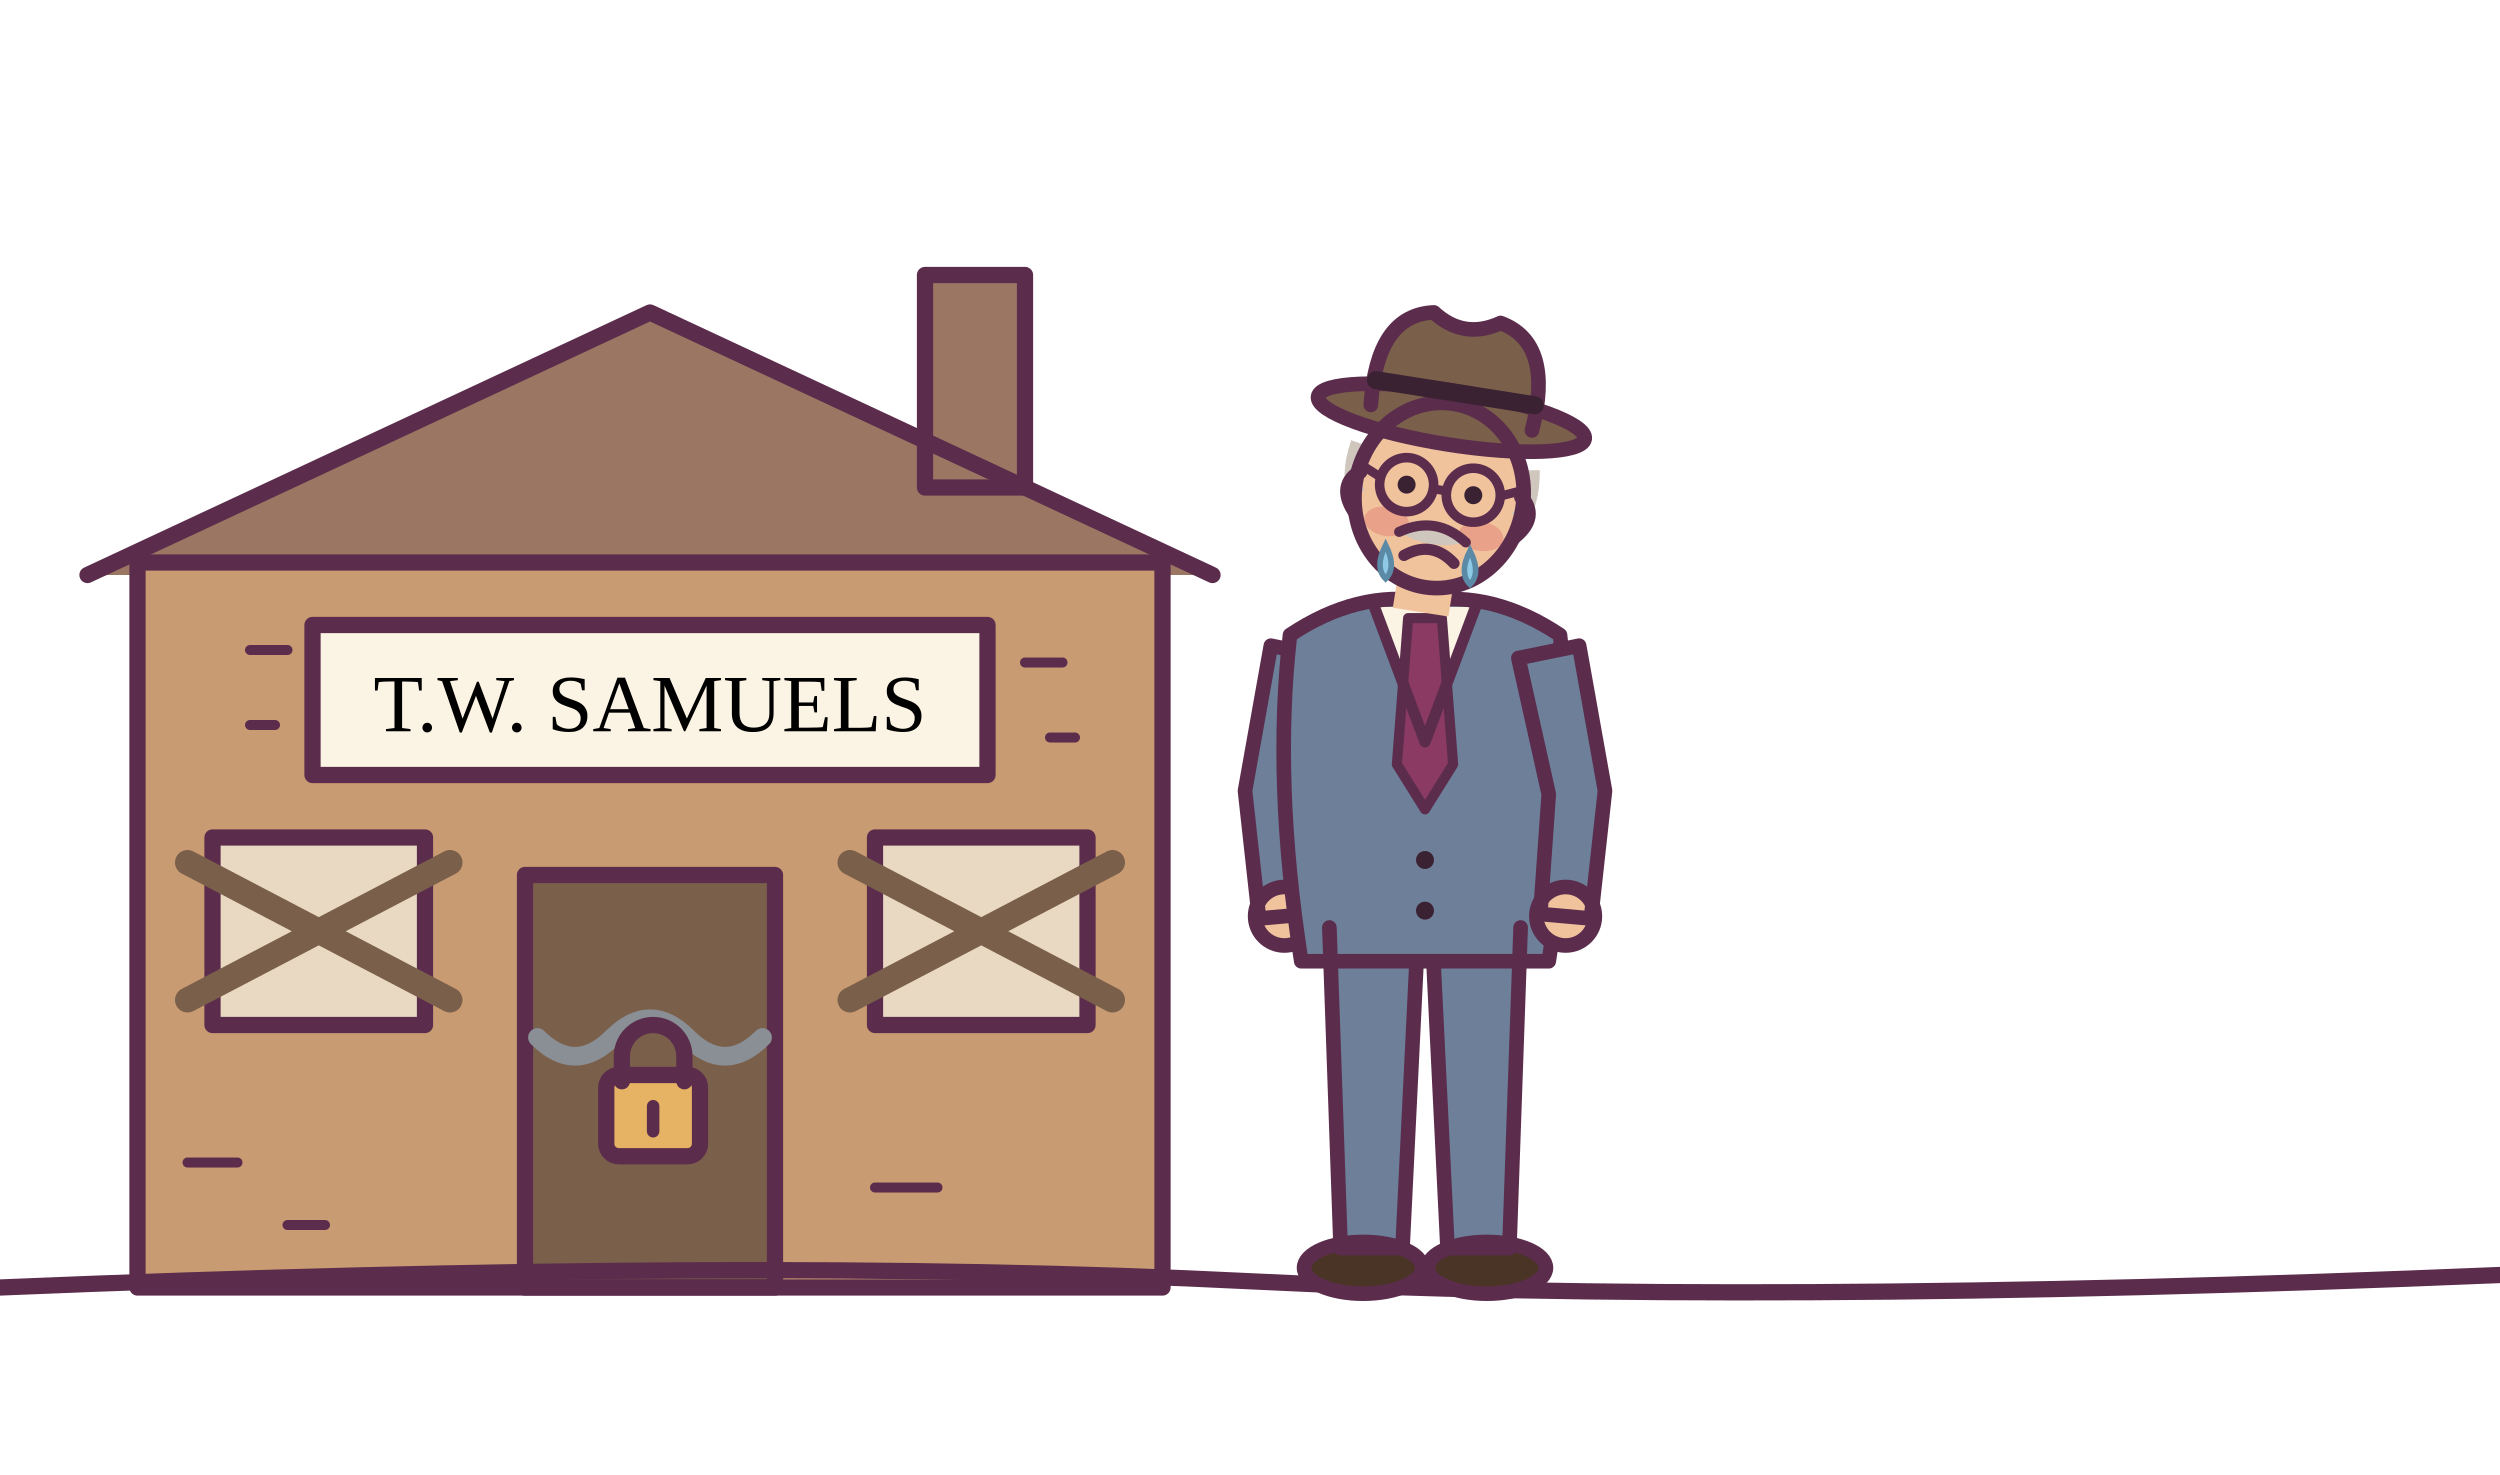
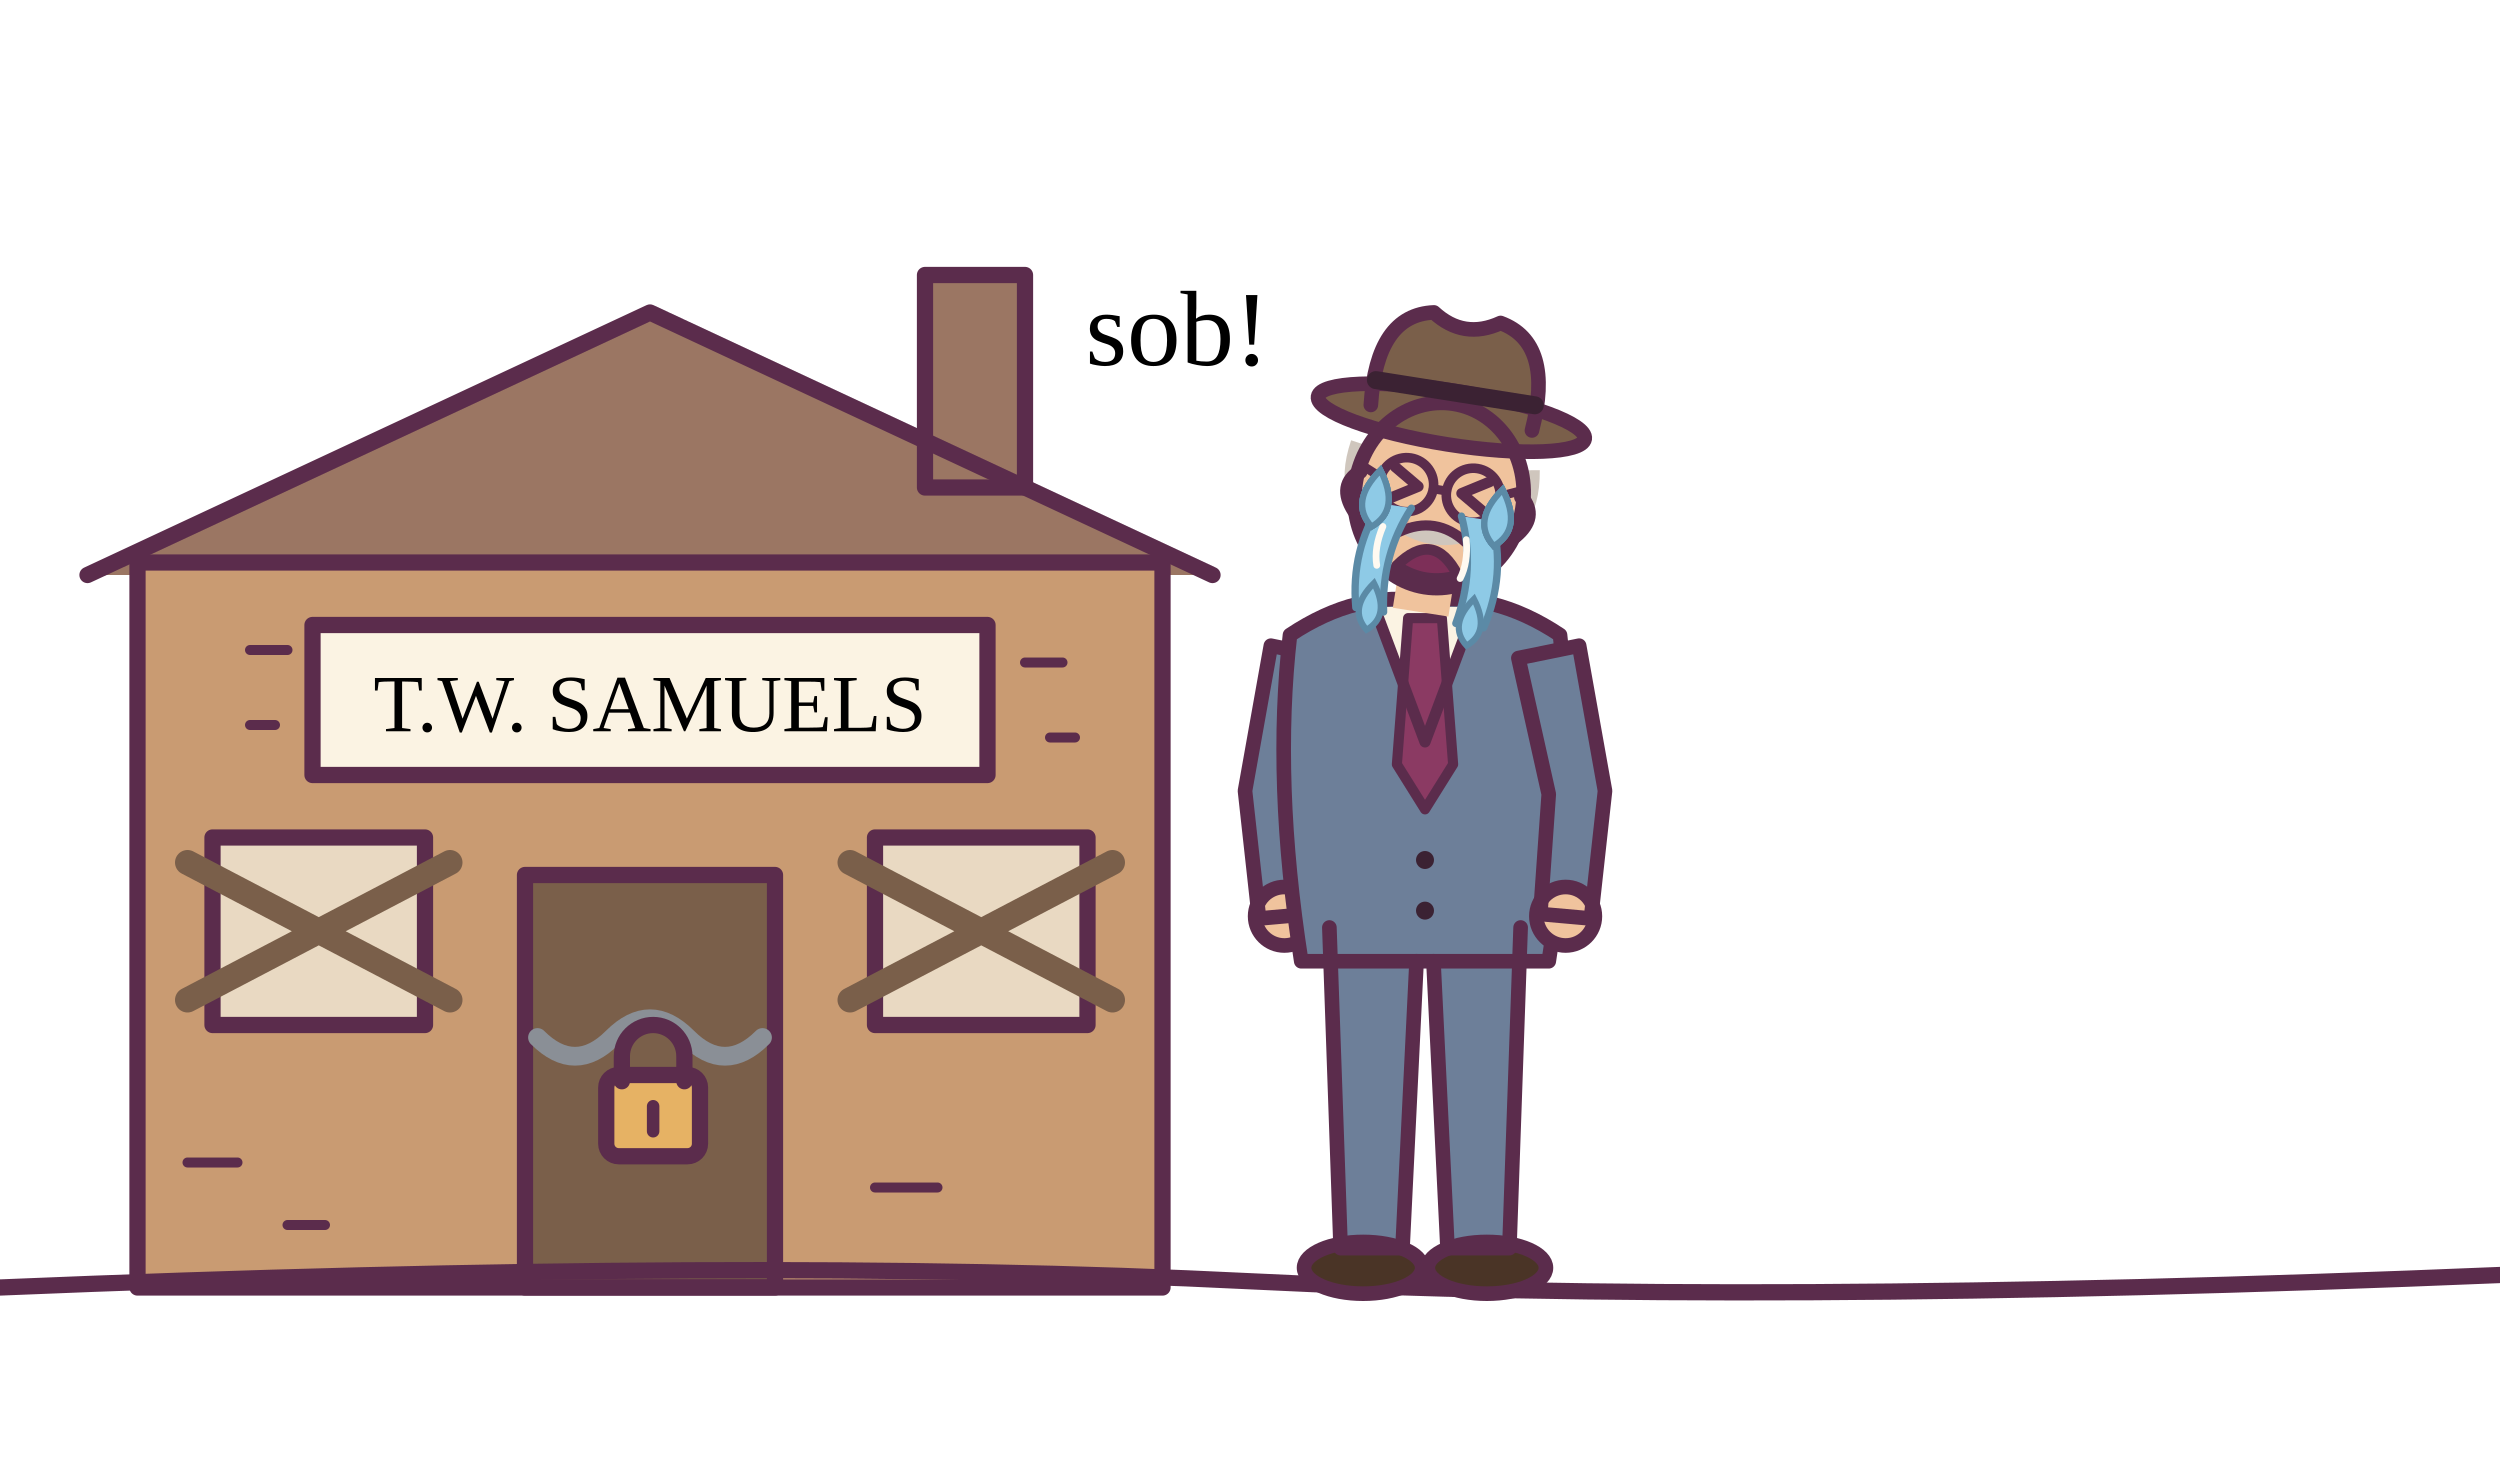
- <svg viewBox="0 0 400 236" role="img" aria-label="Bill padlocks the old T.W. Samuels distillery and walks away in tears">
+ <svg viewBox="0 0 400 236" role="img" aria-label="Bill padlocks the old T.W. Samuels distillery and walks away sobbing, tears pouring down his face">
  <g filter="url(#wash)">
    <path d="M14 92 L104 50 L194 92Z" fill="#9b7663" />
    <rect x="148" y="44" width="16" height="34" fill="#9b7663" />
    <rect x="22" y="90" width="164" height="116" fill="#c99b72" />
    <rect x="50" y="100" width="108" height="24" fill="#fbf3e3" />
    <rect x="84" y="140" width="40" height="66" fill="#7a5f4a" />
    <rect x="34" y="134" width="34" height="30" fill="#e9d9c2" />
    <rect x="140" y="134" width="34" height="30" fill="#e9d9c2" />
  </g>
  <g filter="url(#crayon)" fill="none" stroke="#5b2c4c" stroke-width="2.6" stroke-linecap="round" stroke-linejoin="round">
    <path d="M14 92 L104 50 L194 92" />
    <rect x="148" y="44" width="16" height="34" />
    <rect x="22" y="90" width="164" height="116" />
    <rect x="50" y="100" width="108" height="24" />
    <rect x="84" y="140" width="40" height="66" />
    <rect x="34" y="134" width="34" height="30" />
    <rect x="140" y="134" width="34" height="30" />
    <path d="M30 138 L72 160 M30 160 L72 138 M136 138 L178 160 M136 160 L178 138" stroke-width="4" stroke="#7a5f4a" />
    <path d="M40 104 h6 M40 116 h4 M164 106 h6 M168 118 h4 M30 186 h8 M140 190 h10 M46 196 h6" stroke-width="1.6" />
  </g>
  <text class="letter" x="104" y="117" font-size="13" text-anchor="middle">T.W. SAMUELS</text>
  <g filter="url(#crayon)" fill="none" stroke="#5b2c4c" stroke-width="2.6" stroke-linecap="round" stroke-linejoin="round">
    <path d="M86 166 q6 6 12 0 q6 -6 12 0 q6 6 12 0" stroke="#8a8f96" stroke-width="3" />
  </g>
  <g class="lock-swing" style="transform-origin:104px 164px">
    <g filter="url(#wash)">
      <rect x="97" y="172" width="15" height="13" rx="2" fill="#e6b264" />
    </g>
    <g filter="url(#crayon)" fill="none" stroke="#5b2c4c" stroke-width="2.6" stroke-linecap="round" stroke-linejoin="round">
      <path d="M99.5 173 v-4 a5 5 0 0 1 10 0 v4" />
      <rect x="97" y="172" width="15" height="13" rx="2" />
      <path d="M104.5 177 v4" stroke-width="2" />
    </g>
  </g>
  <g filter="url(#crayon)" fill="none" stroke="#5b2c4c" stroke-width="2.6" stroke-linecap="round" stroke-linejoin="round">
    <path d="M0 206 Q120.0 201 200.0 205 T400 204" />
  </g>
  <g transform="translate(228 206) scale(0.9 0.9)">
    <g>
      <g class="walk-away">
        <g class="bob">
          <g>
            <g filter="url(#wash)">
              <path d="M-27.4 -114.1 L-32 -88.3 L-29.5 -65.6 L-20.5 -66.4 L-22 -87.7 L-16.6 -111.9Z" fill="#6d7f99" />
              <circle cx="-25" cy="-66" r="5.2" fill="#f0c39d" />
            </g>
            <g filter="url(#boil)" fill="none" stroke="#5b2c4c" stroke-width="2.6" stroke-linecap="round" stroke-linejoin="round">
              <path d="M-27.4 -114.1 L-32 -88.3 L-29.5 -65.6 L-20.5 -66.4 L-22 -87.7 L-16.6 -111.9Z" />
              <circle cx="-25" cy="-66" r="5.2" />
            </g>
          </g>
          <g>
            <g filter="url(#wash)">
              <ellipse cx="-11" cy="-3.5" rx="10.5" ry="4.6" fill="#4a3426" />
              <ellipse cx="11" cy="-3.5" rx="10.5" ry="4.6" fill="#4a3426" />
              <path d="M-17 -64 L-15 -7 L-4 -7 L-1.5 -58 L1.5 -58 L4 -7 L15 -7 L17 -64Z" fill="#6d7f99" />
              <path d="M-24 -116 Q-27 -90 -22 -58 L22 -58 Q27 -90 24 -116 Q12 -124 0 -122 Q-12 -124 -24 -116Z" fill="#6d7f99" />
              <path d="M-9 -121 L0 -97 L9 -121Z" fill="#fbf3e3" />
              <path d="M-3 -119 L3 -119 L5 -93 L0 -85 L-5 -93Z" fill="#8b3a63" />
            </g>
            <g filter="url(#boil)" fill="none" stroke="#5b2c4c" stroke-width="2.6" stroke-linecap="round" stroke-linejoin="round">
              <ellipse cx="-11" cy="-3.5" rx="10.5" ry="4.6" />
              <ellipse cx="11" cy="-3.5" rx="10.5" ry="4.6" />
              <path d="M-17 -64 L-15 -7 L-4 -7 L-1.5 -58 M1.5 -58 L4 -7 L15 -7 L17 -64" />
              <path d="M-24 -116 Q-27 -90 -22 -58 L22 -58 Q27 -90 24 -116 Q12 -124 0 -122 Q-12 -124 -24 -116Z" />
              <path d="M-9 -121 L0 -97 L9 -121" stroke-width="2" />
              <path d="M-3 -119 L3 -119 L5 -93 L0 -85 L-5 -93Z" stroke-width="1.8" />
              <circle cx="0" cy="-76" r="1.6" fill="#3b2233" stroke="none" />
              <circle cx="0" cy="-67" r="1.6" fill="#3b2233" stroke="none" />
            </g>
          </g>
          <g transform="rotate(9 0 -125)">
            <g filter="url(#wash)">
              <rect x="-5" y="-129" width="10" height="9" fill="#f0c39d" />
              <ellipse cx="0" cy="-141" rx="15" ry="16.5" fill="#f0c39d" />
              <ellipse cx="-14" cy="-140" rx="3" ry="4.4" fill="#f0c39d" />
              <ellipse cx="14" cy="-140" rx="3" ry="4.4" fill="#f0c39d" />
              <ellipse cx="-8.5" cy="-135" rx="4" ry="2.6" fill="#e48b7c" opacity=".6" />
              <ellipse cx="8.5" cy="-135" rx="4" ry="2.6" fill="#e48b7c" opacity=".6" />
              <path d="M-6 -133.5 q6 -4 12 0 q-6 2.5 -12 0Z" fill="#cfc6bd" />
+               <path d="M-5.5 -127.5 q5.5 -7.5 11 0 q-5.5 2.6 -11 0Z" fill="#7d2f58" />
              <path d="M-15.5 -148 q-1 6 1 9 M15.5 -148 q1 6 -1 9" fill="none" stroke="#cfc6bd" stroke-width="3" />
              <ellipse cx="0" cy="-155" rx="24" ry="4.8" fill="#7a5f4a" />
              <path d="M-14.5 -155 Q-16 -171 -6 -173 Q0 -169 6 -173 Q16 -171 14.5 -155Z" fill="#7a5f4a" />
            </g>
            <g filter="url(#boil)" fill="none" stroke="#5b2c4c" stroke-width="2.6" stroke-linecap="round" stroke-linejoin="round">
              <ellipse cx="0" cy="-141" rx="15" ry="16.5" />
              <path d="M-14.5 -143 q-3.5 3 0 7" />
              <path d="M14.5 -143 q3.5 3 0 7" />
-               <circle cx="-6" cy="-142" r="1.6" fill="#3b2233" stroke="none" />
-               <circle cx="6" cy="-142" r="1.6" fill="#3b2233" stroke="none" />
+               <path d="M-8.5 -144.8 l4.6 2.8 l-4.6 2.8 M8.5 -144.8 l-4.6 2.8 l4.6 2.8" stroke-width="1.9" />
              <circle cx="-6" cy="-142" r="4.8" stroke-width="1.7" />
              <circle cx="6" cy="-142" r="4.8" stroke-width="1.7" />
              <path d="M-1.2 -142 h2.4 M-10.8 -142.6 L-14 -144 M10.8 -142.6 L14 -144" stroke-width="1.6" />
              <path d="M-6 -133.5 q6 -4 12 0" stroke-width="1.8" />
-               <path d="M-4.5 -129.5 q4.5 -3.5 9 0" stroke-width="2" />
+               <path d="M-5.5 -127.5 q5.5 -7.5 11 0 q-5.5 2.6 -11 0Z" stroke-width="1.9" />
              <ellipse cx="0" cy="-155" rx="24" ry="4.8" />
              <path d="M-14.5 -155 Q-16 -171 -6 -173 Q0 -169 6 -173 Q16 -171 14.5 -155" />
              <path d="M-14.3 -159.5 L14.3 -159.5" stroke="#3b2233" stroke-width="3.2" />
            </g>
          </g>
          <g>
            <g filter="url(#wash)">
              <path d="M16.6 -111.9 L22 -87.7 L20.5 -66.4 L29.5 -65.6 L32 -88.3 L27.4 -114.1Z" fill="#6d7f99" />
              <circle cx="25" cy="-66" r="5.2" fill="#f0c39d" />
            </g>
            <g filter="url(#boil)" fill="none" stroke="#5b2c4c" stroke-width="2.6" stroke-linecap="round" stroke-linejoin="round">
              <path d="M16.6 -111.9 L22 -87.7 L20.5 -66.4 L29.5 -65.6 L32 -88.3 L27.4 -114.1Z" />
              <circle cx="25" cy="-66" r="5.2" />
            </g>
          </g>
-           <g class="tear" style="animation-delay:-.2s">
-             <path d="M-7 -132 q-2 4 0 6 q2 -2 0 -6Z" fill="#8ecae6" stroke="#5b8aa6" stroke-width="1" />
+           <g transform="rotate(9 0 -125)">
+             <g filter="url(#wash)">
+               <path d="M-10 -138 Q-14 -129 -11.5 -119 L-6.5 -119 Q-8.5 -129 -4.5 -138Z" fill="#8ecae6" />
+               <path d="M4.5 -138 Q8.5 -129 6.5 -119 L11.5 -119 Q14 -129 10 -138Z" fill="#8ecae6" />
+             </g>
+             <g filter="url(#crayon)" fill="none" stroke="#5b2c4c" stroke-width="2.6" stroke-linecap="round" stroke-linejoin="round">
+               <path d="M-10 -138 Q-14 -129 -11.5 -119 M-4.5 -138 Q-8.5 -129 -6.5 -119 M4.5 -138 Q8.5 -129 6.5 -119 M10 -138 Q14 -129 11.5 -119" stroke="#5b8aa6" stroke-width="1.3" />
+               <path d="M-9 -134 q-1 4 0 7 M6 -134 q1 4 0 7" stroke="#fffaf1" stroke-width="1.2" />
+             </g>
+             <g class="tear-l" style="animation-delay:0s">
+               <path d="M-11 -143.8 q-4.64 6.38 0 10.15 q4.64 -3.77 0 -10.15Z" fill="#8ecae6" stroke="#5b8aa6" stroke-width="1.1" />
+             </g>
+             <g class="tear-l" style="animation-delay:-0.33s">
+               <path d="M-11 -143.8 q-4.64 6.38 0 10.15 q4.64 -3.77 0 -10.15Z" fill="#8ecae6" stroke="#5b8aa6" stroke-width="1.1" />
+             </g>
+             <g class="tear-l" style="animation-delay:-0.66s">
+               <path d="M-11 -143.8 q-4.64 6.38 0 10.15 q4.64 -3.77 0 -10.15Z" fill="#8ecae6" stroke="#5b8aa6" stroke-width="1.1" />
+             </g>
+             <g class="tear-r" style="animation-delay:-0.16s">
+               <path d="M11 -143.8 q-4.64 6.38 0 10.15 q4.64 -3.77 0 -10.15Z" fill="#8ecae6" stroke="#5b8aa6" stroke-width="1.1" />
+             </g>
+             <g class="tear-r" style="animation-delay:-0.5s">
+               <path d="M11 -143.8 q-4.64 6.38 0 10.15 q4.64 -3.77 0 -10.15Z" fill="#8ecae6" stroke="#5b8aa6" stroke-width="1.1" />
+             </g>
+             <g class="tear-r" style="animation-delay:-0.83s">
+               <path d="M11 -143.8 q-4.64 6.38 0 10.15 q4.64 -3.77 0 -10.15Z" fill="#8ecae6" stroke="#5b8aa6" stroke-width="1.1" />
+             </g>
+             <g class="tear-fall" style="animation-delay:0s">
+               <path d="M-9 -123.8 q-3.84 5.28 0 8.4 q3.84 -3.12 0 -8.4Z" fill="#8ecae6" stroke="#5b8aa6" stroke-width="1.1" />
+             </g>
+             <g class="tear-fall" style="animation-delay:-0.45s">
+               <path d="M9 -123.8 q-3.84 5.28 0 8.4 q3.84 -3.12 0 -8.4Z" fill="#8ecae6" stroke="#5b8aa6" stroke-width="1.1" />
+             </g>
          </g>
-           <g class="tear" style="animation-delay:-.9s">
-             <path d="M8 -131 q-2 4 0 6 q2 -2 0 -6Z" fill="#8ecae6" stroke="#5b8aa6" stroke-width="1" />
-           </g>
+           <text class="letter pop" x="-44" y="-164" font-size="19" text-anchor="middle" style="transform-origin:-44px -170px">sob!</text>
        </g>
      </g>
    </g>
  </g>
</svg>
